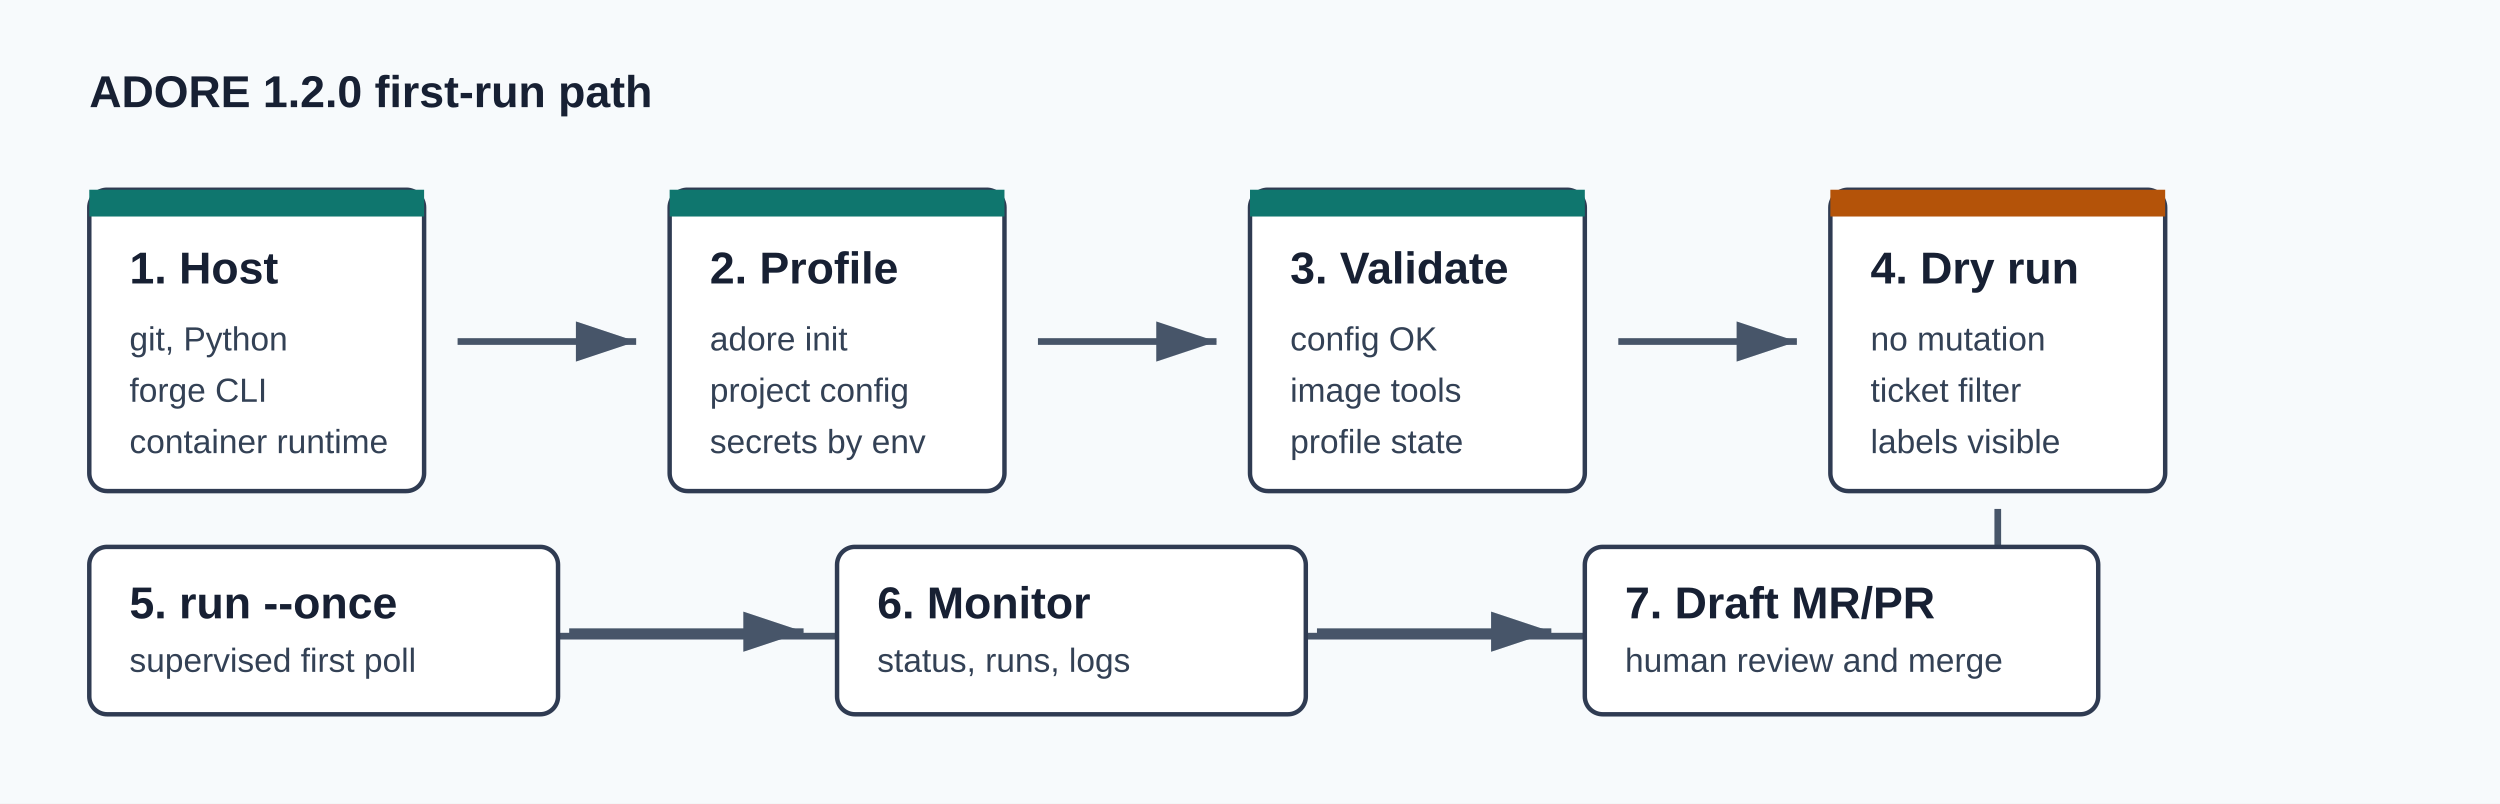
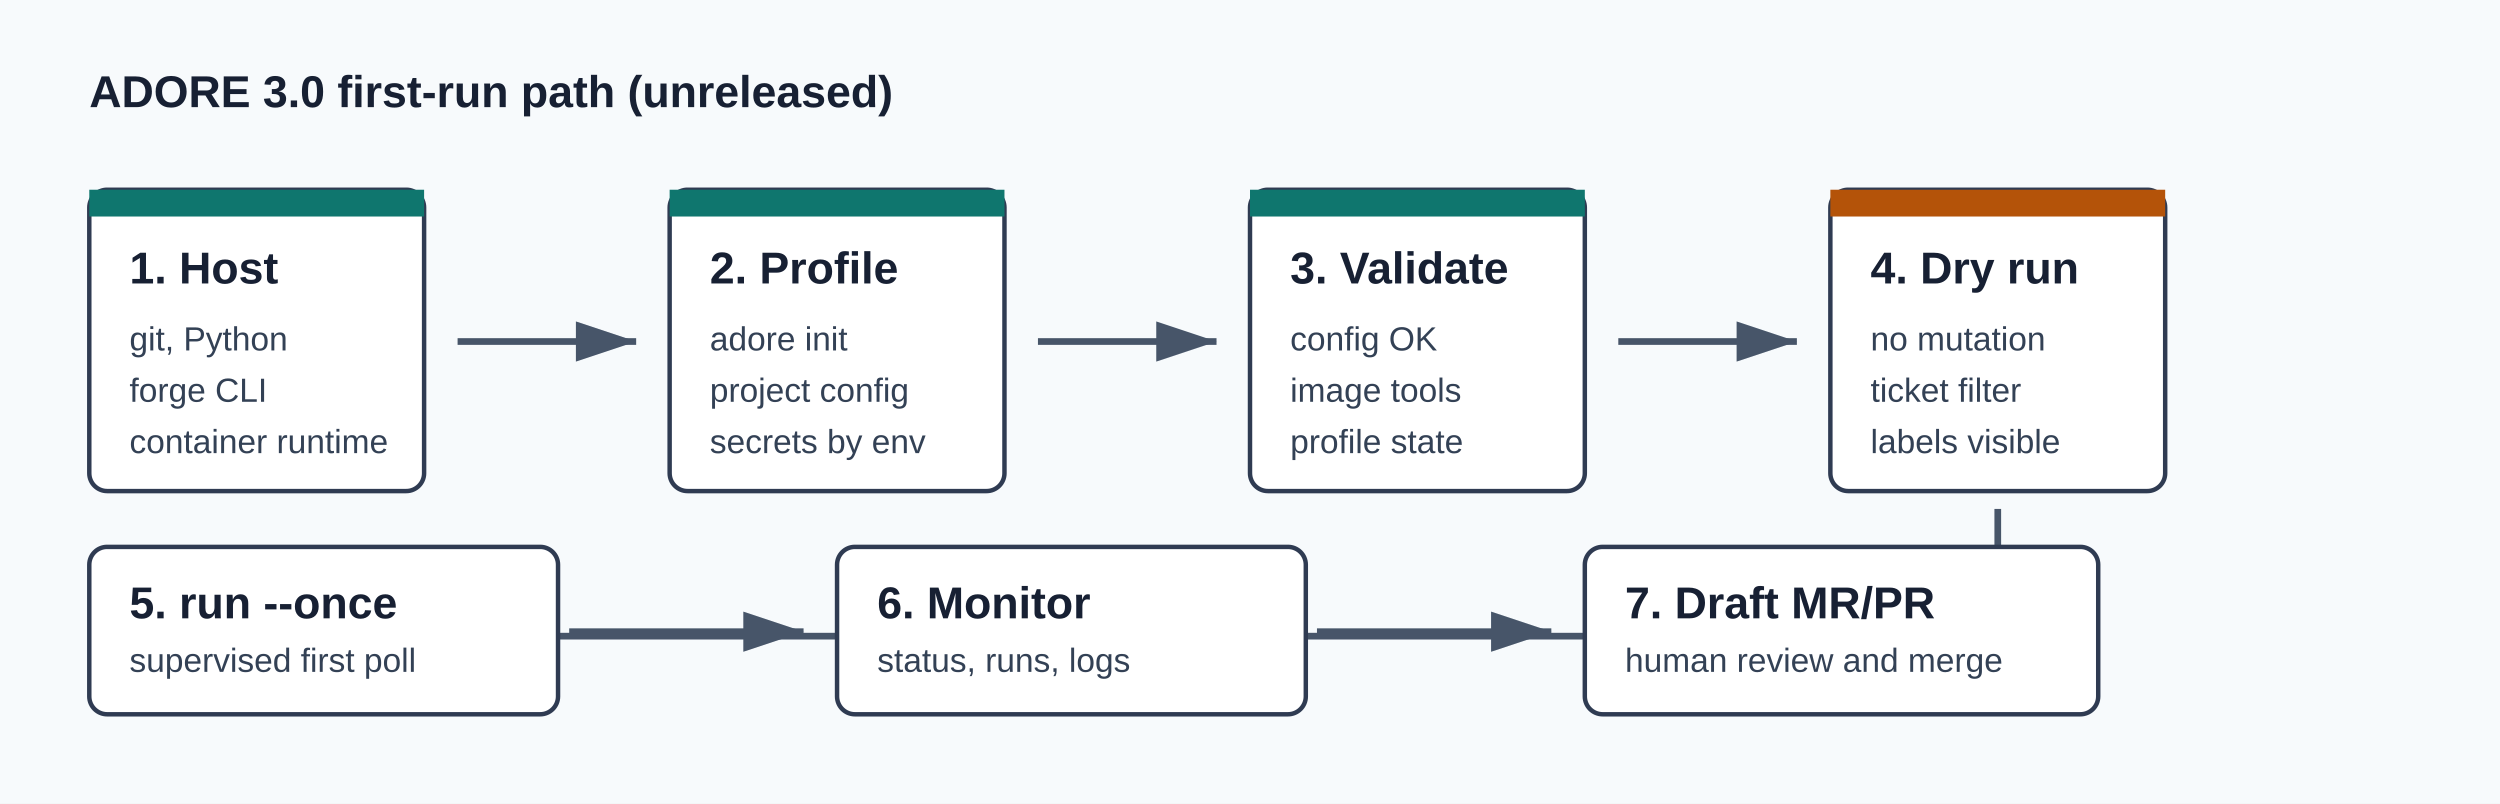
<svg xmlns="http://www.w3.org/2000/svg" width="1120" height="360" viewBox="0 0 1120 360" role="img" aria-labelledby="title desc">
  <defs>
    <style>
      .bg { fill: #f7fafc; }
      .card { fill: #ffffff; stroke: #2f3b52; stroke-width: 2; rx: 8; }
      .accent { fill: #0f766e; }
      .warn { fill: #b45309; }
      .text { fill: #172033; font: 600 20px Arial, sans-serif; }
      .small { fill: #334155; font: 15px Arial, sans-serif; }
      .line { stroke: #475569; stroke-width: 3; fill: none; marker-end: url(#arrow); }
    </style>
    <marker id="arrow" markerWidth="10" markerHeight="10" refX="9" refY="3" orient="auto" markerUnits="strokeWidth">
      <path d="M0,0 L9,3 L0,6 Z" fill="#475569" />
    </marker>
  </defs>
  <rect class="bg" x="0" y="0" width="1120" height="360" />
-   <text class="text" x="40" y="48">ADORE 1.2.0 first-run path</text>
+   <text class="text" x="40" y="48">ADORE 3.0 first-run path (unreleased)</text>
  <g transform="translate(40 85)">
    <rect class="card" x="0" y="0" width="150" height="135" />
    <rect class="accent" x="0" y="0" width="150" height="12" />
    <text class="text" x="18" y="42">1. Host</text>
    <text class="small" x="18" y="72">git, Python</text>
    <text class="small" x="18" y="95">forge CLI</text>
    <text class="small" x="18" y="118">container runtime</text>
  </g>
  <path class="line" d="M205 153 H285" />
  <g transform="translate(300 85)">
    <rect class="card" x="0" y="0" width="150" height="135" />
    <rect class="accent" x="0" y="0" width="150" height="12" />
    <text class="text" x="18" y="42">2. Profile</text>
    <text class="small" x="18" y="72">adore init</text>
    <text class="small" x="18" y="95">project config</text>
    <text class="small" x="18" y="118">secrets by env</text>
  </g>
  <path class="line" d="M465 153 H545" />
  <g transform="translate(560 85)">
    <rect class="card" x="0" y="0" width="150" height="135" />
    <rect class="accent" x="0" y="0" width="150" height="12" />
    <text class="text" x="18" y="42">3. Validate</text>
    <text class="small" x="18" y="72">config OK</text>
    <text class="small" x="18" y="95">image tools</text>
    <text class="small" x="18" y="118">profile state</text>
  </g>
  <path class="line" d="M725 153 H805" />
  <g transform="translate(820 85)">
    <rect class="card" x="0" y="0" width="150" height="135" />
    <rect class="warn" x="0" y="0" width="150" height="12" />
    <text class="text" x="18" y="42">4. Dry run</text>
    <text class="small" x="18" y="72">no mutation</text>
    <text class="small" x="18" y="95">ticket filter</text>
    <text class="small" x="18" y="118">labels visible</text>
  </g>
  <path class="line" d="M895 228 V285 H125" />
  <g transform="translate(40 245)">
    <rect class="card" x="0" y="0" width="210" height="75" />
    <text class="text" x="18" y="32">5. run --once</text>
    <text class="small" x="18" y="56">supervised first poll</text>
  </g>
  <path class="line" d="M255 283 H360" />
  <g transform="translate(375 245)">
    <rect class="card" x="0" y="0" width="210" height="75" />
    <text class="text" x="18" y="32">6. Monitor</text>
    <text class="small" x="18" y="56">status, runs, logs</text>
  </g>
  <path class="line" d="M590 283 H695" />
  <g transform="translate(710 245)">
    <rect class="card" x="0" y="0" width="230" height="75" />
    <text class="text" x="18" y="32">7. Draft MR/PR</text>
    <text class="small" x="18" y="56">human review and merge</text>
  </g>
</svg>
